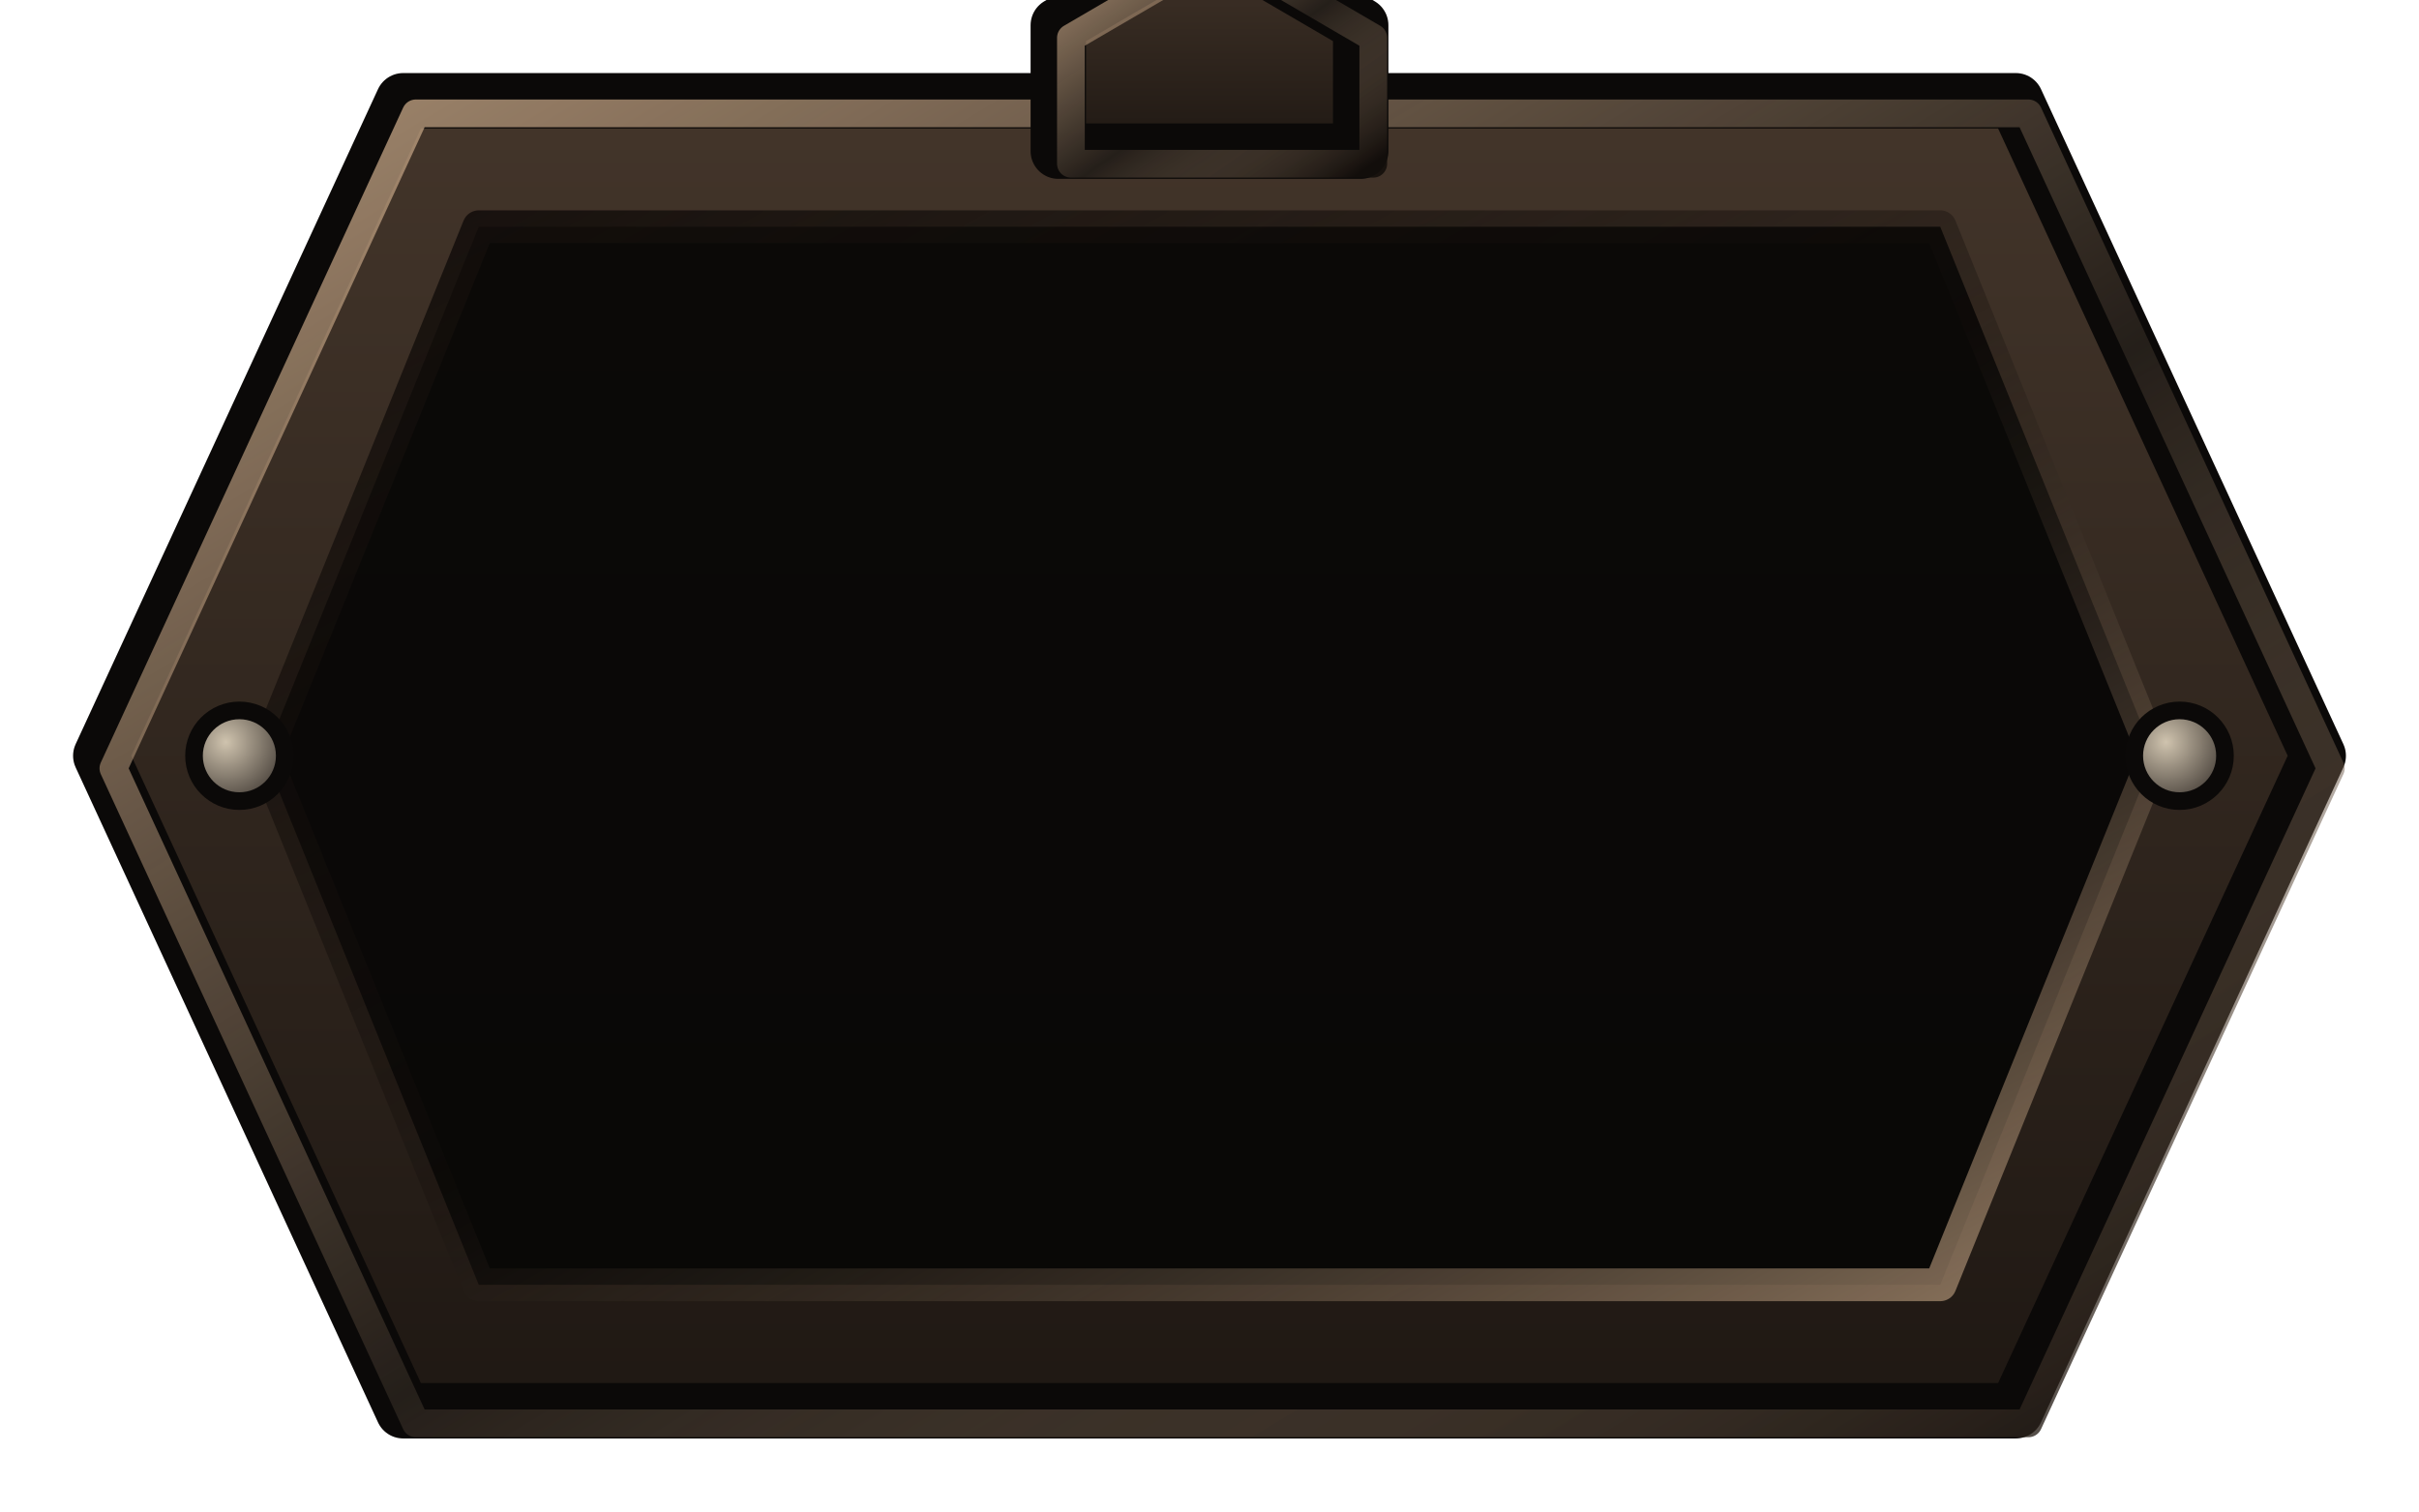
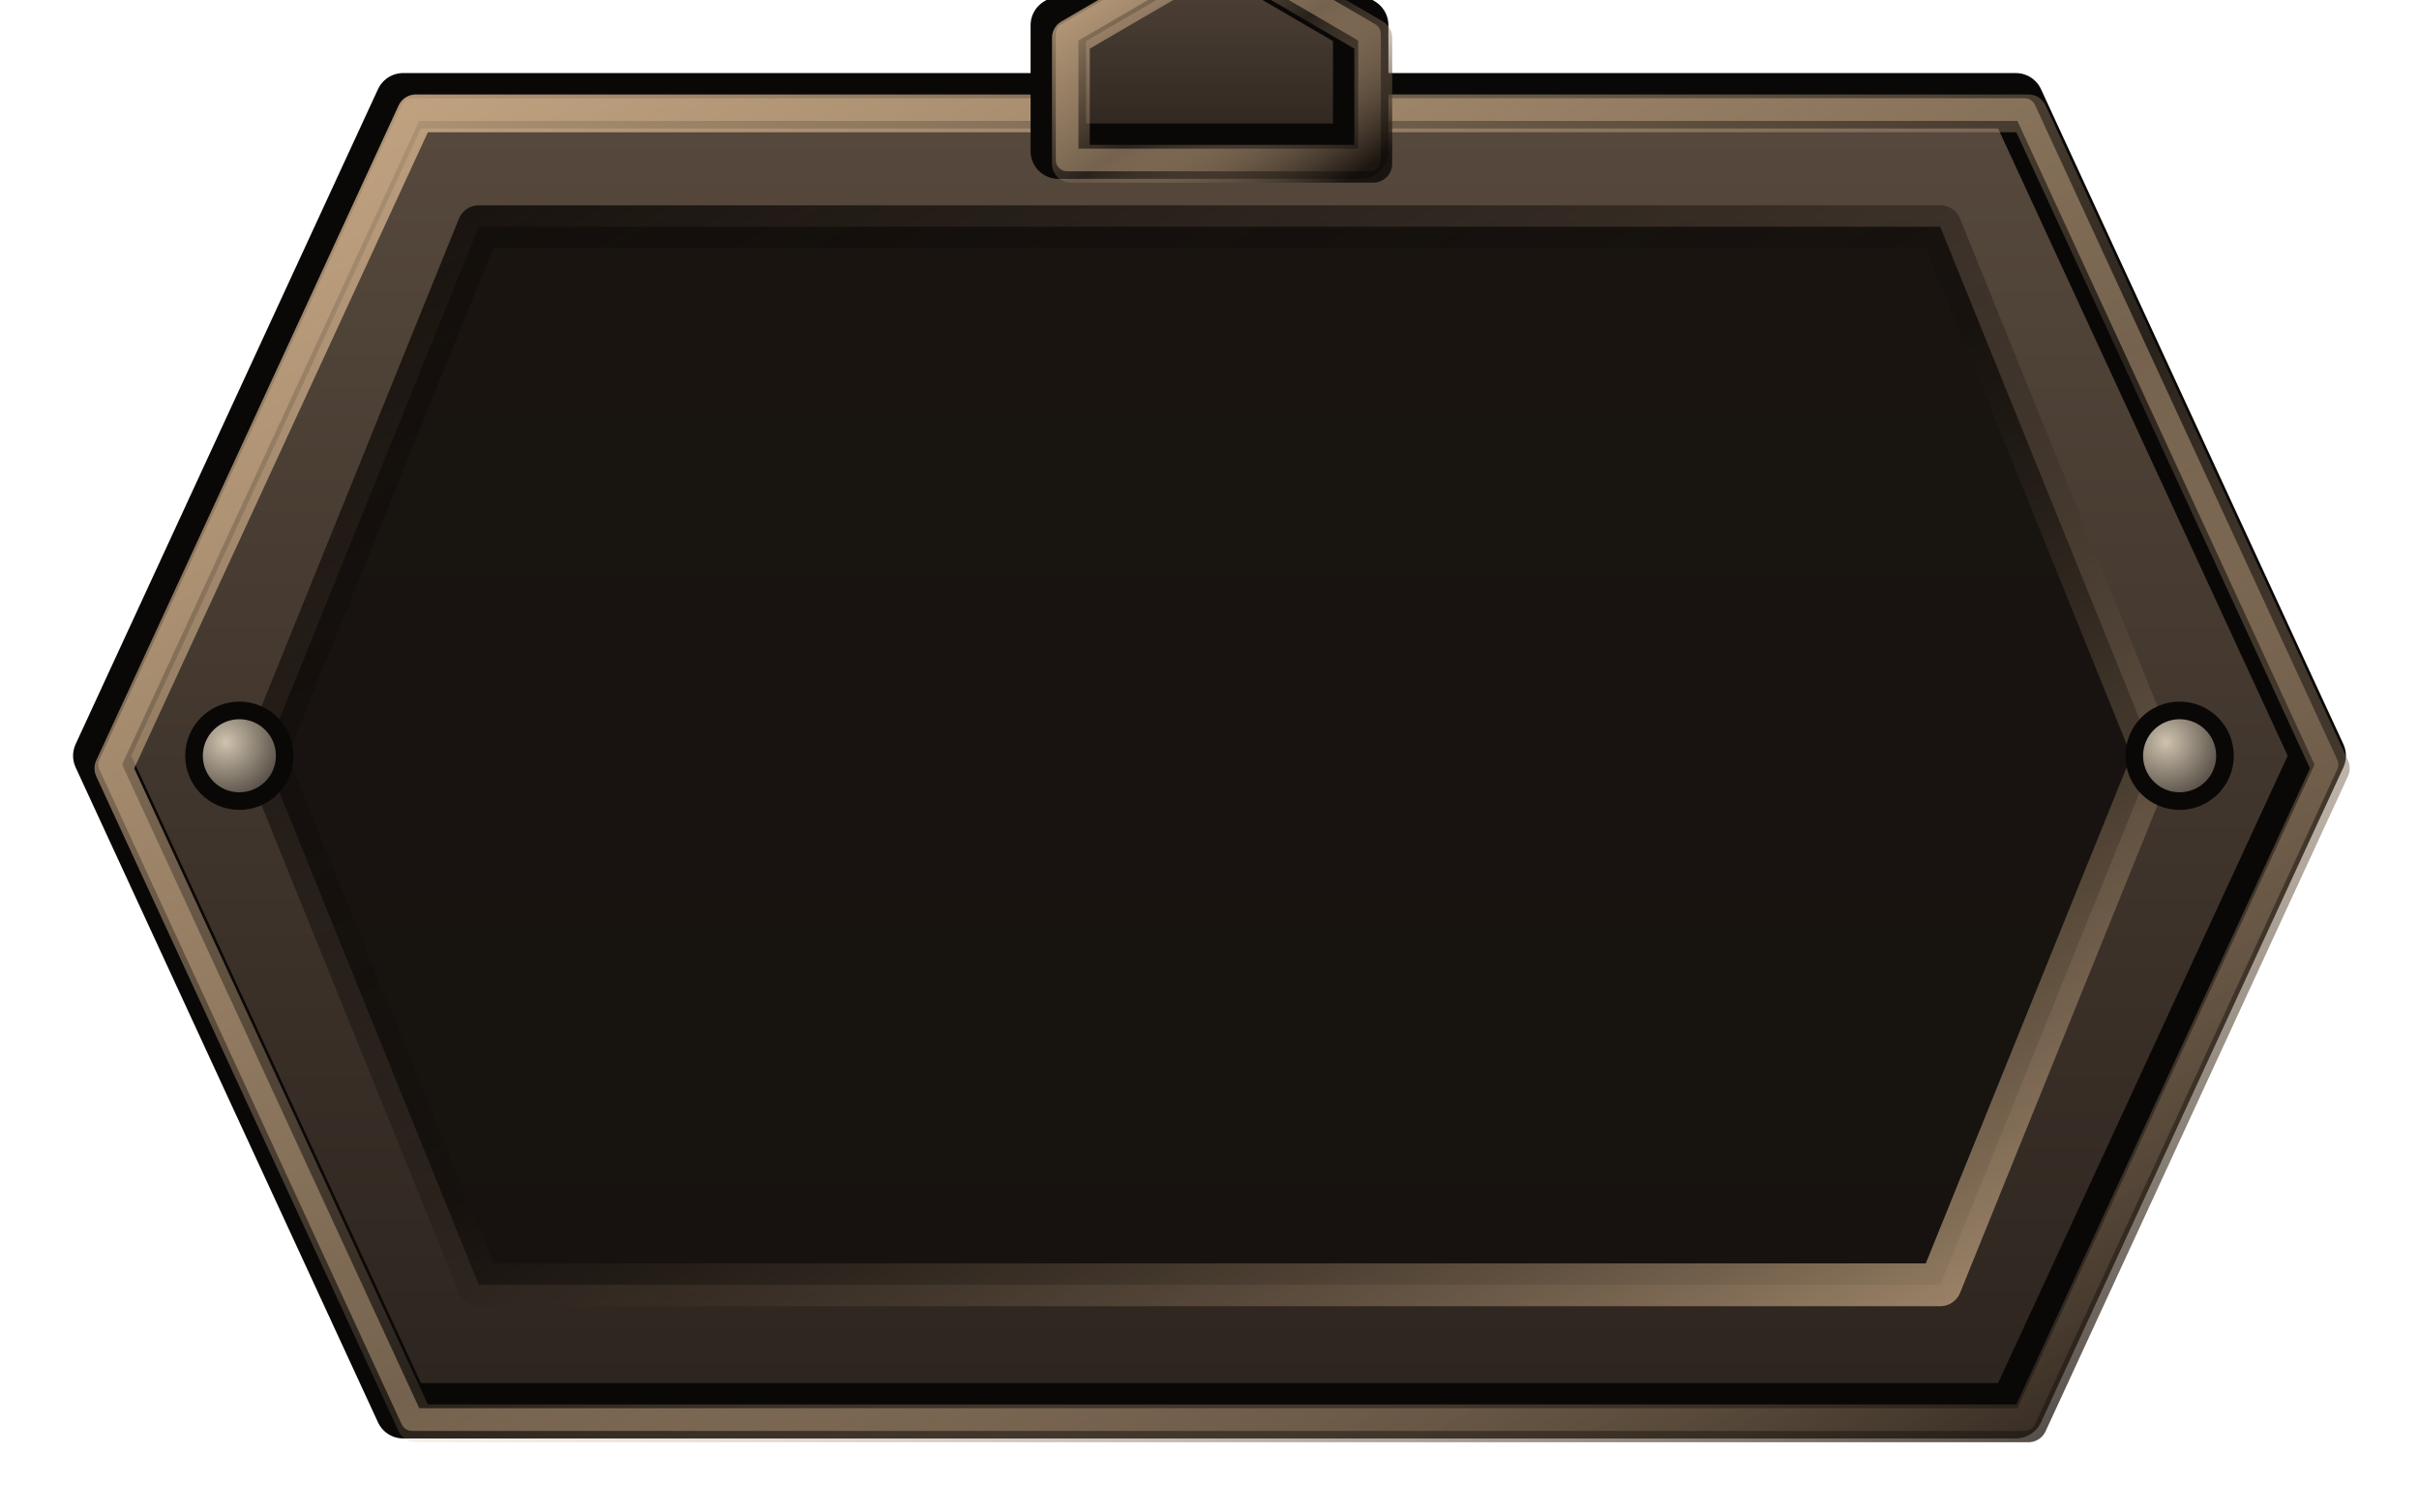
<svg xmlns="http://www.w3.org/2000/svg" viewBox="0 0 96 60" width="96" height="60">
  <defs>
    <linearGradient id="wood" x1="0" y1="0" x2="0" y2="1">
-       <stop offset="0" stop-color="#43352A" />
-       <stop offset="1" stop-color="#1F1813" />
+       <stop offset="0" stop-color="#57493D" />
+       <stop offset="1" stop-color="#2C241E" />
    </linearGradient>
    <linearGradient id="lit" x1="0" y1="0" x2="1" y2="1">
-       <stop offset="0" stop-color="#B89A7C" stop-opacity="0.9" />
-       <stop offset="0.55" stop-color="#B89A7C" stop-opacity="0.15" />
+       <stop offset="0" stop-color="#D4B38D" stop-opacity="0.9" />
+       <stop offset="0.55" stop-color="#D4B38D" stop-opacity="0.15" />
      <stop offset="1" stop-color="#130E0B" stop-opacity="0.9" />
    </linearGradient>
    <linearGradient id="cut" x1="0" y1="0" x2="1" y2="1">
      <stop offset="0" stop-color="#130E0B" stop-opacity="0.95" />
      <stop offset="0.5" stop-color="#130E0B" stop-opacity="0.3" />
-       <stop offset="1" stop-color="#B89A7C" stop-opacity="0.75" />
+       <stop offset="1" stop-color="#D4B38D" stop-opacity="0.75" />
    </linearGradient>
    <radialGradient id="iron" cx="0.35" cy="0.35" r="0.75">
      <stop offset="0" stop-color="#CFC3AE" />
      <stop offset="1" stop-color="#403933" />
    </radialGradient>
  </defs>
-   <path d="M16,4 L80,4 L92,30 L80,56 L16,56 L4,30 Z" fill="url(#wood)" stroke="#0B0908" stroke-width="2.2" stroke-linejoin="round" />
-   <path d="M16,4 L80,4 L92,30 L80,56 L16,56 L4,30 Z" fill="none" stroke="url(#lit)" stroke-width="1.1" stroke-linejoin="round" transform="translate(0.5 0.5)" />
-   <path d="M19,9 L77,9 L85.5,30 L77,51 L19,51 L10.5,30 Z" fill="#080706" fill-opacity="0.94" stroke="url(#cut)" stroke-width="1.3" stroke-linejoin="round" />
-   <path d="M42,6 L42,1 L48,-2.5 L54,1 L54,6 Z" fill="url(#wood)" stroke="#0B0908" stroke-width="2.2" stroke-linejoin="round" />
-   <path d="M42,6 L42,1 L48,-2.5 L54,1 L54,6 Z" fill="none" stroke="url(#lit)" stroke-width="1.1" stroke-linejoin="round" transform="translate(0.5 0.5)" />
-   <circle cx="9.5" cy="30" r="1.8" fill="url(#iron)" stroke="#0B0908" stroke-width="0.7" />
-   <circle cx="86.5" cy="30" r="1.8" fill="url(#iron)" stroke="#0B0908" stroke-width="0.7" />
+   <path d="M16,4 L80,4 L92,30 L80,56 L16,56 L4,30 Z" fill="url(#wood)" stroke="#0A0807" stroke-width="2.2" stroke-linejoin="round" />
+   <path d="M16,4 L80,4 L92,30 L80,56 L16,56 L4,30 Z" fill="none" stroke="#D4B38D" stroke-opacity="0.45" stroke-width="0.9" stroke-linejoin="round" transform="translate(0.35 0.35)" />
+   <path d="M16,4 L80,4 L92,30 L80,56 L16,56 L4,30 Z" fill="none" stroke="url(#lit)" stroke-width="1.5" stroke-linejoin="round" transform="translate(0.5 0.5)" />
+   <path d="M19,9 L77,9 L85.5,30 L77,51 L19,51 L10.5,30 Z" fill="#16110E" fill-opacity="0.94" stroke="url(#cut)" stroke-width="1.7" stroke-linejoin="round" />
+   <path d="M42,6 L42,1 L48,-2.5 L54,1 L54,6 Z" fill="url(#wood)" stroke="#0A0807" stroke-width="2.2" stroke-linejoin="round" />
+   <path d="M42,6 L42,1 L48,-2.5 L54,1 L54,6 Z" fill="none" stroke="#D4B38D" stroke-opacity="0.45" stroke-width="0.9" stroke-linejoin="round" transform="translate(0.35 0.35)" />
+   <path d="M42,6 L42,1 L48,-2.5 L54,1 L54,6 Z" fill="none" stroke="url(#lit)" stroke-width="1.5" stroke-linejoin="round" transform="translate(0.5 0.5)" />
+   <circle cx="9.5" cy="30" r="1.8" fill="url(#iron)" stroke="#0A0807" stroke-width="0.7" />
+   <circle cx="86.5" cy="30" r="1.8" fill="url(#iron)" stroke="#0A0807" stroke-width="0.7" />
</svg>
